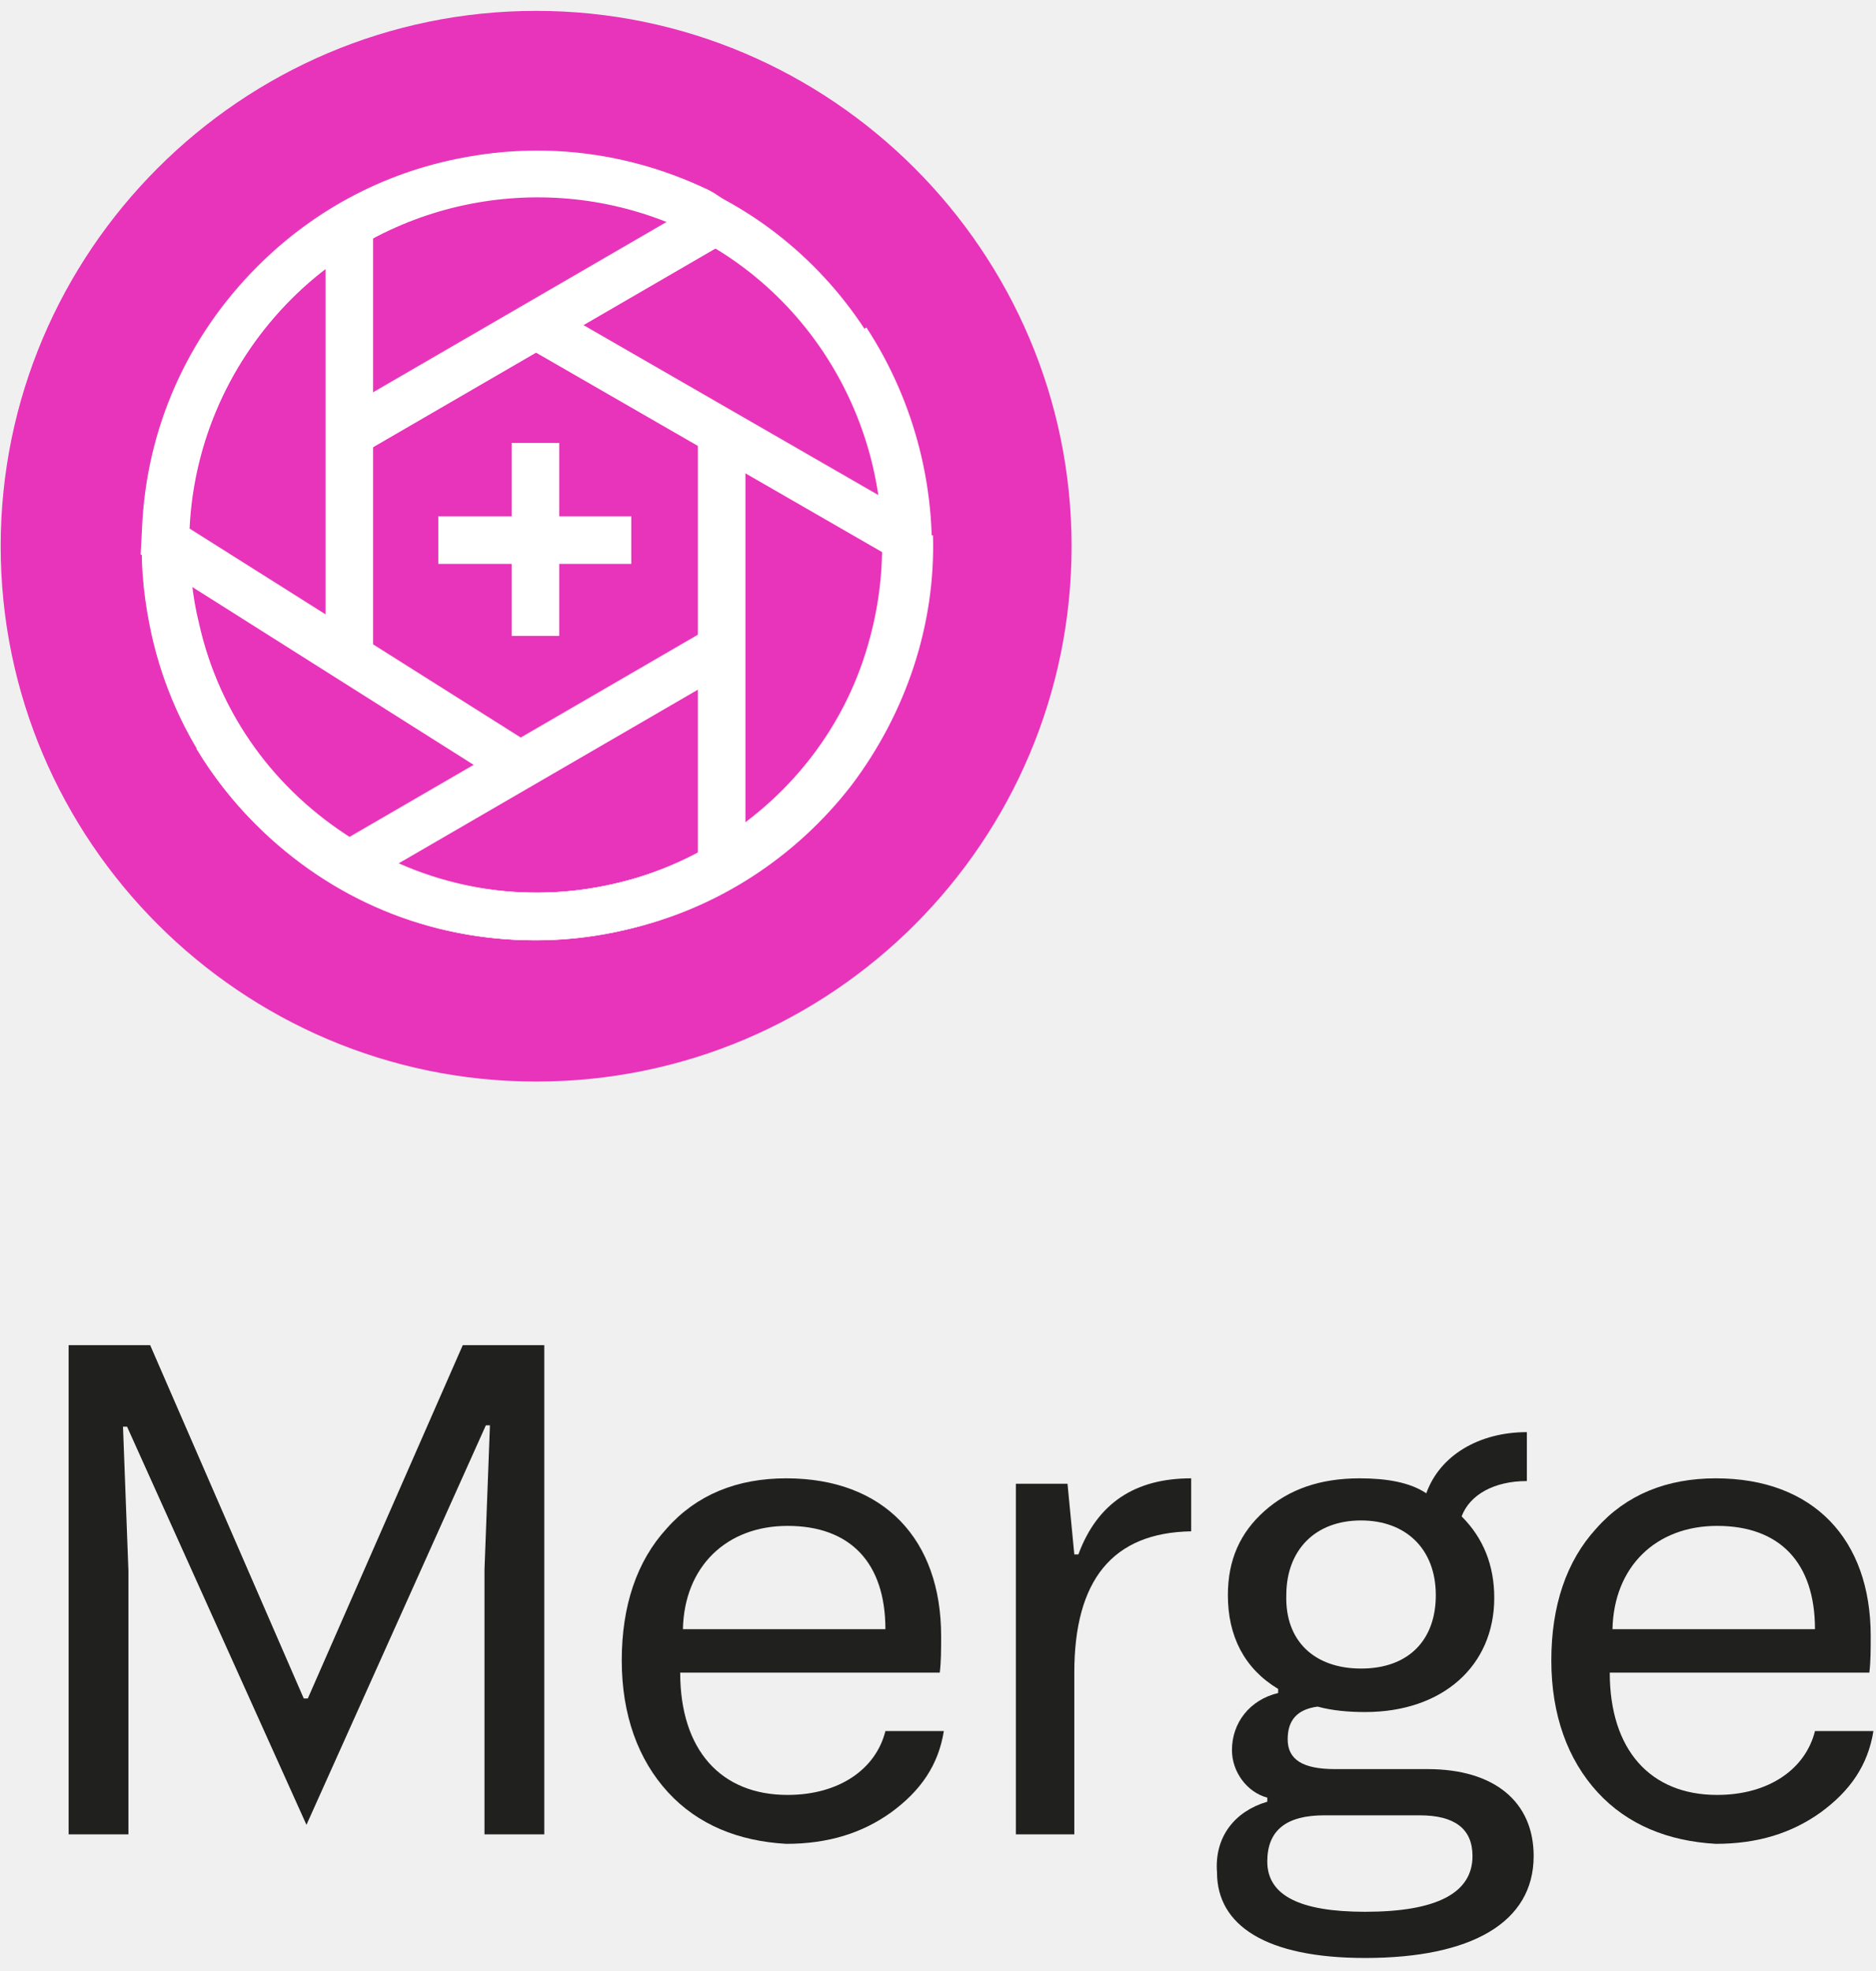
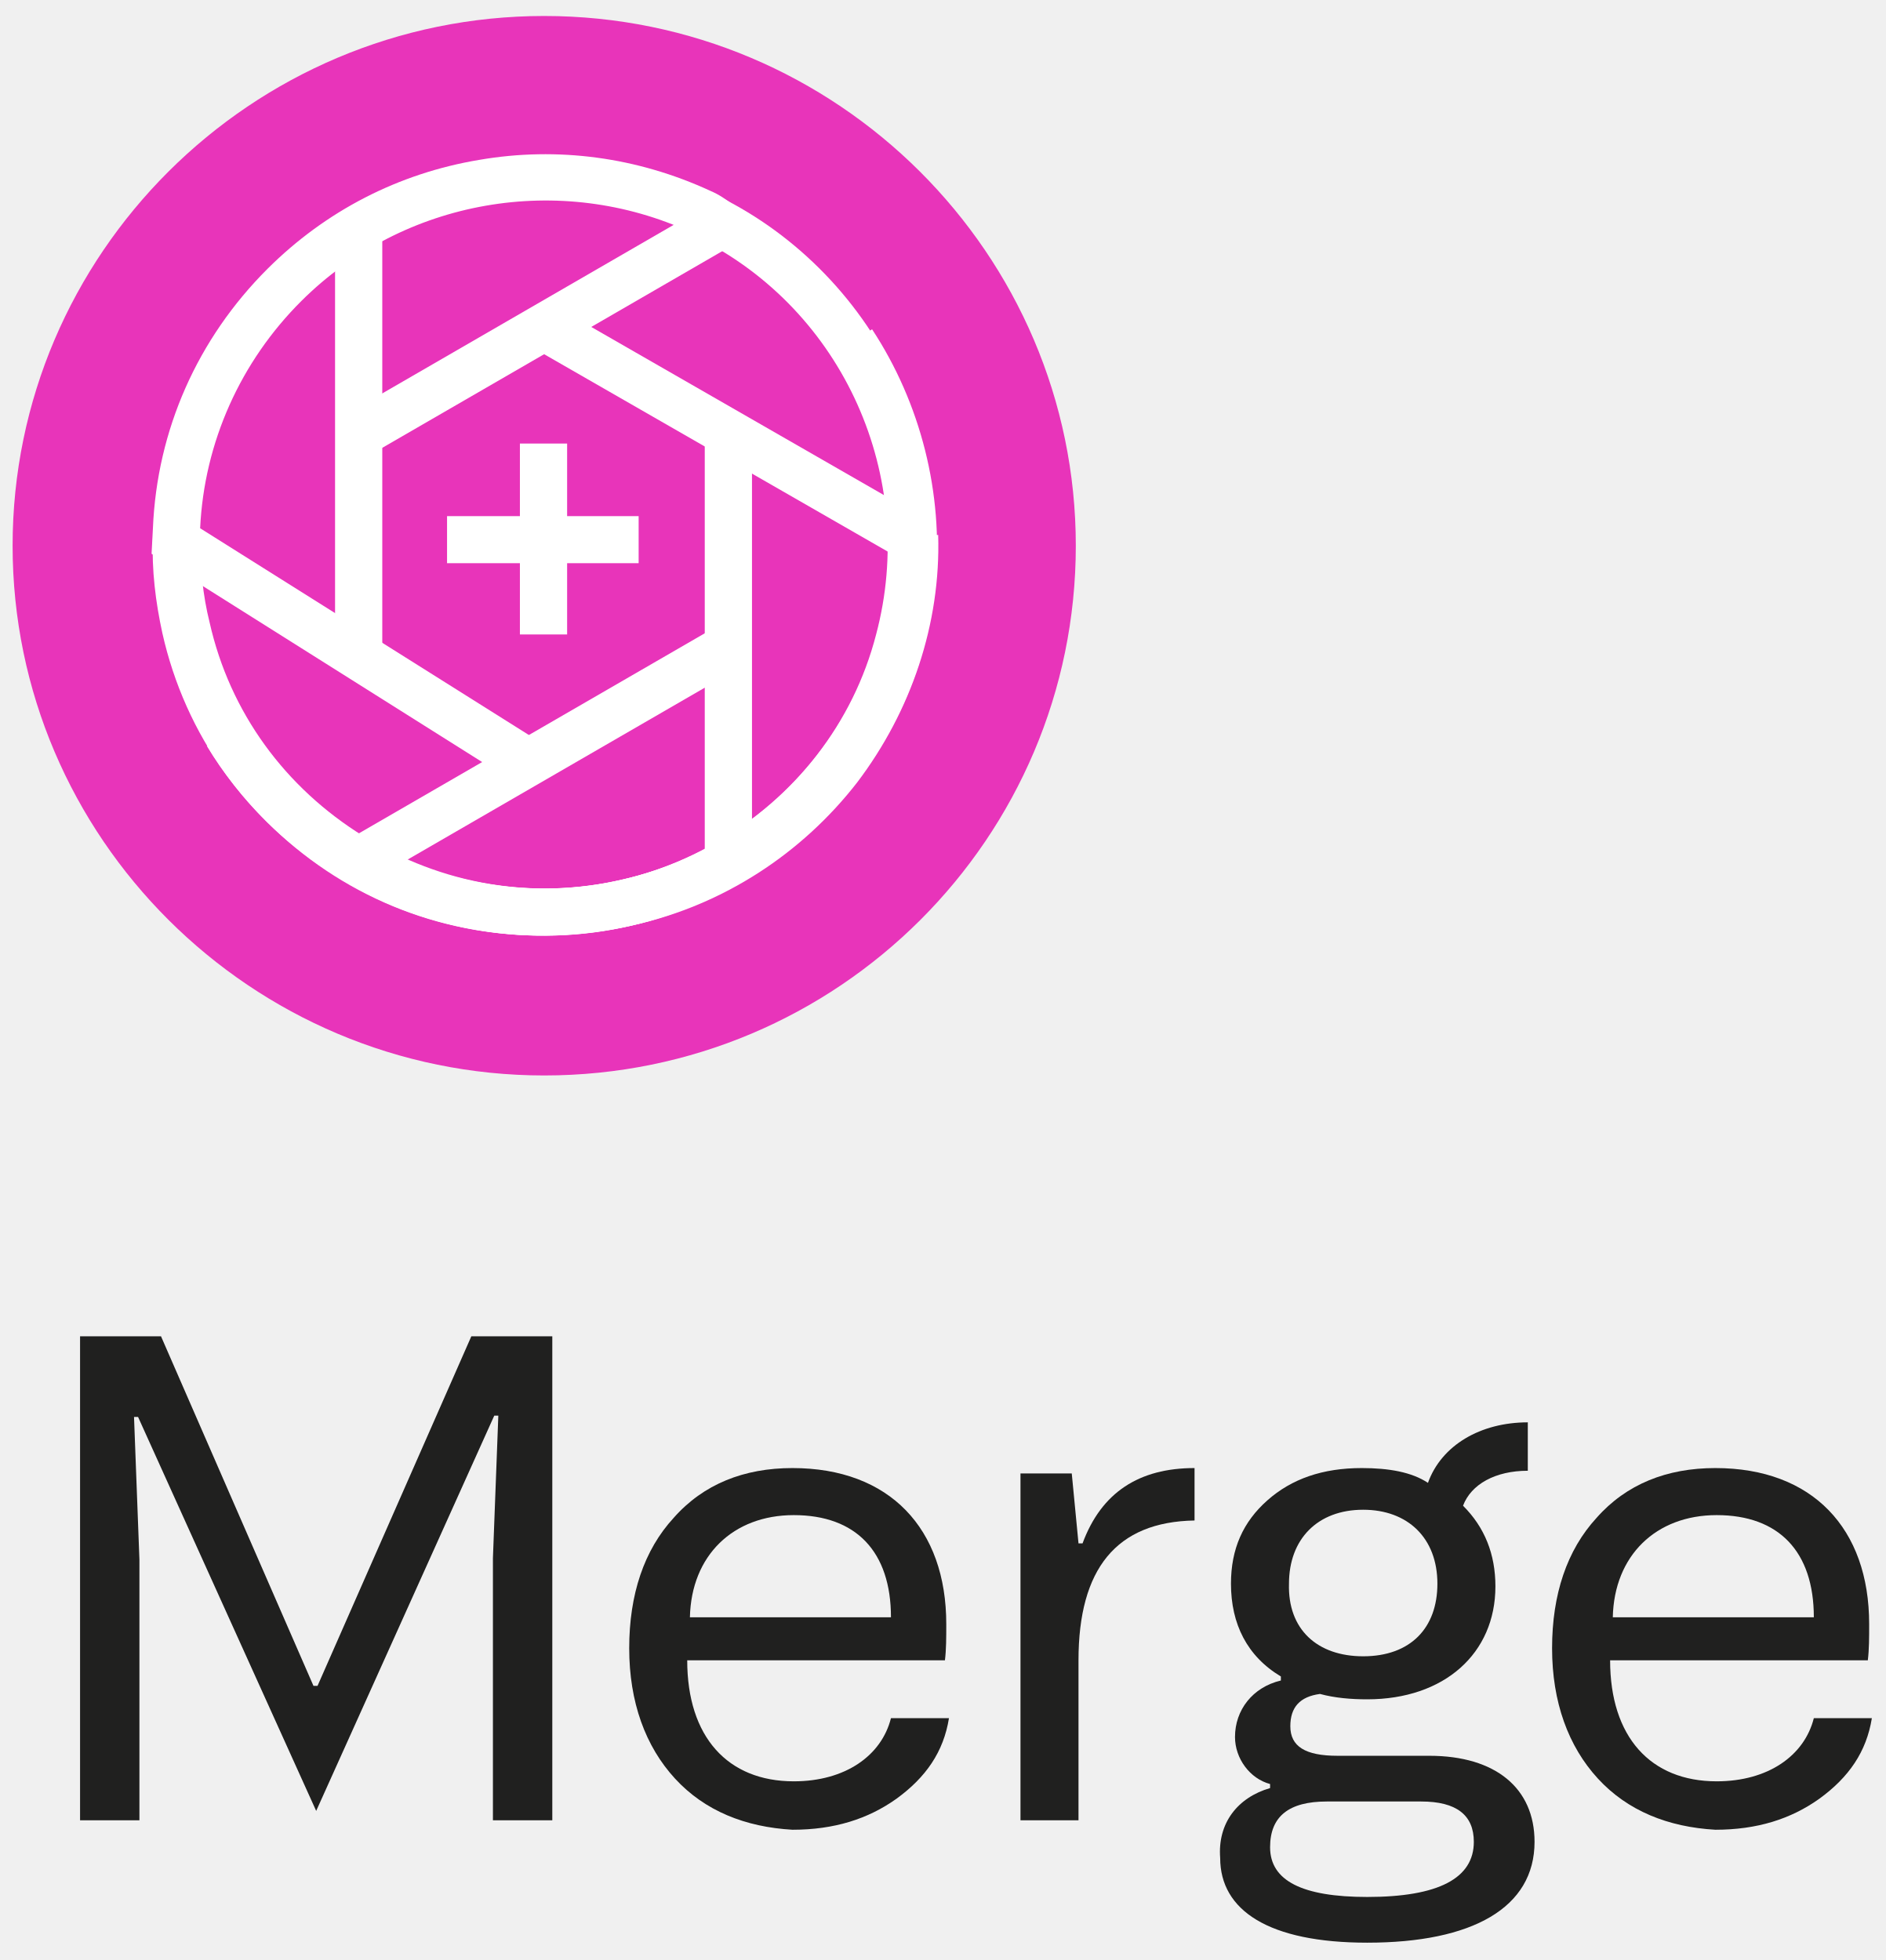
- <svg xmlns="http://www.w3.org/2000/svg" width="138" height="145" viewBox="0 0 138 145" fill="none">
-   <path d="M5.05 135V99H11.05L22.35 125H22.65L34.05 99H40.05V135H35.65V115.5L36.05 104.9H35.75L22.55 134.3L9.35 105H9.05L9.45 115.6V135H5.05Z" fill="#20201F" />
-   <path d="M49.15 131.9C46.95 129.5 45.75 126.2 45.75 122.2C45.75 118.2 46.85 114.9 49.05 112.5C51.25 110 54.25 108.8 57.85 108.8C65.05 108.8 69.25 113.3 69.25 120.4C69.25 121.4 69.25 122.3 69.15 123.1H50.05C50.05 128.8 53.05 132.1 57.95 132.1C61.75 132.1 64.45 130.2 65.15 127.4H69.45C69.05 129.9 67.75 131.8 65.55 133.4C63.45 134.9 60.95 135.7 57.85 135.7C54.35 135.5 51.35 134.3 49.15 131.9ZM65.15 119.9C65.15 115 62.55 112.3 57.95 112.3C53.45 112.3 50.35 115.3 50.25 119.9H65.15Z" fill="#20201F" />
-   <path d="M74.75 135V109.2H78.55L79.05 114.4H79.35C80.75 110.6 83.55 108.8 87.65 108.8V112.7C81.85 112.8 79.05 116.3 79.05 123.1V135H74.75Z" fill="#20201F" />
-   <path d="M93.25 132.6V132.3C91.75 131.9 90.65 130.4 90.65 128.8C90.65 126.8 91.95 125.1 94.05 124.6V124.3C91.55 122.8 90.35 120.4 90.35 117.4C90.35 114.8 91.25 112.8 93.05 111.2C94.85 109.6 97.15 108.8 100.05 108.8C102.05 108.8 103.75 109.1 104.95 109.9C105.95 107.1 108.85 105.4 112.35 105.4V109C109.95 109 108.15 110 107.55 111.6C109.15 113.2 109.95 115.2 109.95 117.6C109.95 122.6 106.15 126 100.45 126C99.25 126 98.05 125.9 96.95 125.6C95.45 125.8 94.75 126.6 94.75 128C94.75 129.5 95.85 130.2 98.25 130.2H105.05C109.95 130.2 112.85 132.6 112.85 136.6C112.85 141.5 108.25 144.1 100.45 144.1C93.15 144.1 89.55 141.7 89.55 137.8C89.35 135.2 90.85 133.3 93.25 132.6ZM100.45 140.7C105.75 140.7 108.35 139.3 108.35 136.6C108.35 134.6 107.05 133.6 104.45 133.6H97.45C94.65 133.6 93.25 134.7 93.25 137C93.25 139.5 95.65 140.7 100.45 140.7ZM100.15 122.8C103.65 122.8 105.65 120.7 105.65 117.4C105.65 114 103.45 111.9 100.15 111.9C96.75 111.9 94.65 114.1 94.65 117.4C94.55 120.8 96.75 122.8 100.15 122.8Z" fill="#20201F" />
-   <path d="M117.55 131.9C115.35 129.5 114.15 126.2 114.15 122.2C114.15 118.2 115.25 114.9 117.45 112.5C119.65 110 122.65 108.8 126.25 108.8C133.45 108.8 137.65 113.3 137.65 120.4C137.65 121.4 137.65 122.3 137.55 123.1H118.45C118.45 128.8 121.45 132.1 126.35 132.1C130.15 132.1 132.85 130.2 133.55 127.4H137.85C137.45 129.9 136.15 131.8 133.95 133.4C131.85 134.9 129.35 135.7 126.25 135.7C122.75 135.5 119.75 134.3 117.55 131.9ZM133.55 119.9C133.55 115 130.95 112.3 126.35 112.3C121.85 112.3 118.75 115.3 118.65 119.9H133.55Z" fill="#20201F" />
-   <path d="M39.45 79.6C17.75 79.6 0.05 61.9 0.05 40.2C0.05 18.5 17.75 0.8 39.45 0.8C61.15 0.8 78.85 18.5 78.85 40.2C78.85 61.9 61.25 79.6 39.45 79.6Z" fill="#E834BA" />
-   <path d="M51.768 46.47L24.786 62.132L26.543 65.159L53.525 49.496L51.768 46.47Z" fill="white" />
-   <path d="M27.45 16.5H23.95V47.9H27.45V16.5Z" fill="white" />
-   <path d="M54.85 32.5H51.35V63.5H54.85V32.5Z" fill="white" />
-   <path d="M66.85 39.8L46.55 28.1L40.05 24.3" fill="white" />
-   <path d="M40.981 22.801L39.233 25.833L66.002 41.264L67.749 38.233L40.981 22.801Z" fill="white" />
-   <path d="M36.45 57.3L10.35 40.8L10.45 38.9C10.75 31.6 13.75 24.8 18.95 19.6C23.25 15.3 28.65 12.5 34.65 11.5C40.45 10.5 46.35 11.3 51.75 13.8C52.45 14.1 52.85 14.4 53.55 14.9L55.75 16.4L52.55 18.3L51.95 17.2L51.65 17.7C51.05 17.3 50.75 17.1 50.35 16.9C40.65 12.4 29.05 14.4 21.45 22C16.95 26.5 14.25 32.5 13.95 38.9L38.35 54.3L36.45 57.3Z" fill="white" />
-   <path d="M46.45 38H32.249V41.5H46.45V38Z" fill="white" />
-   <path d="M41.149 32.6H37.649V46.8H41.149V32.6Z" fill="white" />
-   <path d="M39.35 69.2C31.55 69.2 24.35 66.2 18.85 60.7C17.15 59 15.65 57.1 14.45 55.1L17.45 53.3C18.55 55.1 19.85 56.7 21.35 58.2C26.15 63 32.65 65.7 39.45 65.7C46.25 65.7 52.75 63 57.55 58.2C66.15 49.6 67.45 36.1 60.85 26L63.75 24.1C67.35 29.6 69.05 36.3 68.45 42.9C67.85 49.6 64.85 55.9 60.05 60.6C54.45 66.1 47.15 69.2 39.35 69.2Z" fill="white" />
-   <path d="M50.998 15.202L25.486 30.011L27.243 33.038L52.755 18.229L50.998 15.202Z" fill="white" />
-   <path d="M24.05 64.8C17.45 60.7 12.85 54.3 11.15 46.7C10.65 44.4 10.35 42 10.45 39.6L13.95 39.7C13.95 41.8 14.15 43.9 14.65 45.9C16.15 52.6 20.25 58.2 26.05 61.8C31.85 65.4 38.65 66.6 45.35 65C57.15 62.3 65.45 51.5 65.15 39.5L68.65 39.4C68.85 46 66.65 52.5 62.65 57.8C58.55 63.1 52.75 66.9 46.15 68.4C38.35 70.2 30.55 68.9 24.05 64.8Z" fill="white" />
-   <path d="M53.849 65.3C47.15 69.2 39.349 70.2 31.849 68.2C29.549 67.6 27.349 66.7 25.25 65.5L26.95 62.5C28.75 63.5 30.75 64.3 32.749 64.8C39.349 66.6 46.249 65.7 52.15 62.3C58.05 58.9 62.349 53.4 64.049 46.8C67.15 35.1 61.65 22.7 50.849 17.3L52.349 14.2C58.249 17.1 63.05 22.1 65.749 28.1C68.549 34.2 69.15 41.2 67.35 47.7C65.45 55.1 60.65 61.4 53.849 65.3Z" fill="white" />
+ <svg xmlns="http://www.w3.org/2000/svg" width="101" height="105" viewBox="0 0 101 105" fill="none">
+   <path d="M4.288 97.517V71.587H8.623L16.789 90.315H17.006L25.244 71.587H29.58V97.517H26.4V83.472L26.689 75.837H26.472L16.934 97.013L7.395 75.909H7.178L7.467 83.544V97.517H4.288Z" fill="#20201F" />
+   <path d="M36.155 95.284C34.566 93.556 33.699 91.179 33.699 88.298C33.699 85.417 34.493 83.04 36.083 81.311C37.673 79.51 39.841 78.646 42.442 78.646C47.645 78.646 50.68 81.887 50.68 87.001C50.68 87.722 50.68 88.37 50.608 88.946H36.806C36.806 93.052 38.974 95.428 42.514 95.428C45.261 95.428 47.212 94.06 47.718 92.043H50.825C50.536 93.844 49.596 95.212 48.007 96.365C46.489 97.445 44.682 98.022 42.442 98.022C39.913 97.877 37.745 97.013 36.155 95.284ZM47.718 86.641C47.718 83.112 45.839 81.167 42.514 81.167C39.263 81.167 37.023 83.328 36.95 86.641H47.718Z" fill="#20201F" />
+   <path d="M54.655 97.517V78.934H57.401L57.762 82.68H57.979C58.991 79.942 61.014 78.646 63.977 78.646V81.455C59.785 81.527 57.762 84.048 57.762 88.946V97.517H54.655Z" fill="#20201F" />
+   <path d="M68.023 95.789V95.573C66.939 95.285 66.144 94.204 66.144 93.052C66.144 91.611 67.084 90.387 68.601 90.027V89.811C66.795 88.73 65.928 87.001 65.928 84.841C65.928 82.968 66.578 81.527 67.879 80.375C69.18 79.222 70.841 78.646 72.937 78.646C74.382 78.646 75.611 78.862 76.478 79.439C77.201 77.422 79.296 76.197 81.826 76.197V78.79C80.091 78.79 78.79 79.511 78.357 80.663C79.513 81.816 80.091 83.256 80.091 84.985C80.091 88.586 77.345 91.035 73.226 91.035C72.359 91.035 71.492 90.963 70.697 90.747C69.613 90.891 69.107 91.467 69.107 92.476C69.107 93.556 69.902 94.06 71.636 94.06H76.55C80.091 94.06 82.187 95.789 82.187 98.67C82.187 102.199 78.863 104.072 73.226 104.072C67.951 104.072 65.35 102.343 65.35 99.534C65.205 97.662 66.289 96.293 68.023 95.789ZM73.226 101.623C77.056 101.623 78.935 100.615 78.935 98.67C78.935 97.229 77.996 96.509 76.117 96.509H71.058C69.035 96.509 68.023 97.302 68.023 98.958C68.023 100.759 69.758 101.623 73.226 101.623ZM73.009 88.73C75.539 88.73 76.984 87.218 76.984 84.841C76.984 82.392 75.394 80.879 73.009 80.879C70.552 80.879 69.035 82.464 69.035 84.841C68.963 87.29 70.552 88.73 73.009 88.73Z" fill="#20201F" />
+   <path d="M85.583 95.284C83.993 93.556 83.126 91.179 83.126 88.298C83.126 85.417 83.921 83.04 85.511 81.311C87.101 79.51 89.269 78.646 91.87 78.646C97.073 78.646 100.108 81.887 100.108 87.001C100.108 87.722 100.108 88.37 100.036 88.946H86.234C86.234 93.052 88.401 95.428 91.942 95.428C94.688 95.428 96.639 94.06 97.145 92.043H100.253C99.963 93.844 99.024 95.212 97.434 96.365C95.917 97.445 94.11 98.022 91.87 98.022C89.341 97.877 87.173 97.013 85.583 95.284ZM97.145 86.641C97.145 83.112 95.266 81.167 91.942 81.167C88.691 81.167 86.45 83.328 86.378 86.641H97.145Z" fill="#20201F" />
+   <path d="M29.146 57.614C13.465 57.614 0.675 44.865 0.675 29.235C0.675 13.605 13.465 0.856 29.146 0.856C44.827 0.856 57.618 13.605 57.618 29.235C57.618 44.865 44.899 57.614 29.146 57.614Z" fill="#E834BA" />
+   <path d="M38.048 33.751L18.55 45.032L19.82 47.212L39.317 35.931L38.048 33.751Z" fill="white" />
+   <path d="M20.474 12.164H17.945V34.781H20.474V12.164Z" fill="white" />
+   <path d="M40.275 23.689H37.745V46.018H40.275V23.689Z" fill="white" />
+   <path d="M48.946 28.947L34.277 20.519L29.58 17.782" fill="white" />
+   <path d="M30.253 16.703L28.989 18.887L48.333 30.002L49.596 27.818L30.253 16.703Z" fill="white" />
+   <path d="M26.978 41.552L8.118 29.667L8.19 28.299C8.407 23.041 10.575 18.143 14.332 14.397C17.44 11.3 21.342 9.283 25.677 8.563C29.869 7.843 34.132 8.419 38.035 10.22C38.54 10.436 38.829 10.652 39.335 11.012L40.925 12.092L38.613 13.461L38.179 12.668L37.962 13.029C37.529 12.741 37.312 12.597 37.023 12.452C30.013 9.211 21.631 10.652 16.139 16.126C12.887 19.367 10.936 23.689 10.719 28.299L28.351 39.391L26.978 41.552Z" fill="white" />
+   <path d="M34.204 27.65H23.943V30.171H34.204V27.65Z" fill="white" />
+   <path d="M30.374 23.761H27.845V33.989H30.374V23.761Z" fill="white" />
+   <path d="M29.074 50.123C23.438 50.123 18.235 47.962 14.26 44.001C13.032 42.776 11.948 41.408 11.081 39.967L13.248 38.671C14.043 39.967 14.983 41.12 16.067 42.2C19.535 45.657 24.232 47.602 29.146 47.602C34.06 47.602 38.757 45.657 42.226 42.2C48.44 36.006 49.38 26.282 44.611 19.007L46.706 17.639C49.308 21.6 50.536 26.426 50.102 31.18C49.669 36.006 47.501 40.544 44.032 43.929C39.986 47.89 34.711 50.123 29.074 50.123Z" fill="white" />
+   <path d="M37.491 11.23L19.056 21.896L20.325 24.077L38.761 13.41L37.491 11.23Z" fill="white" />
+   <path d="M18.018 46.954C13.248 44.001 9.924 39.391 8.696 33.917C8.334 32.26 8.118 30.531 8.19 28.803L10.719 28.875C10.719 30.387 10.864 31.9 11.225 33.34C12.309 38.166 15.272 42.2 19.463 44.793C23.654 47.386 28.568 48.25 33.41 47.098C41.937 45.153 47.934 37.374 47.718 28.731L50.247 28.659C50.391 33.413 48.801 38.094 45.911 41.912C42.948 45.729 38.757 48.466 33.988 49.547C28.351 50.843 22.715 49.907 18.018 46.954Z" fill="white" />
+   <path d="M39.552 47.314C34.71 50.123 29.074 50.843 23.654 49.403C21.992 48.971 20.402 48.322 18.885 47.458L20.113 45.297C21.414 46.018 22.859 46.594 24.305 46.954C29.074 48.251 34.06 47.602 38.323 45.153C42.587 42.704 45.694 38.743 46.923 33.989C49.163 25.562 45.188 16.63 37.384 12.741L38.468 10.508C42.731 12.597 46.2 16.198 48.151 20.52C50.175 24.913 50.608 29.955 49.307 34.637C47.934 39.967 44.466 44.505 39.552 47.314Z" fill="white" />
</svg>
